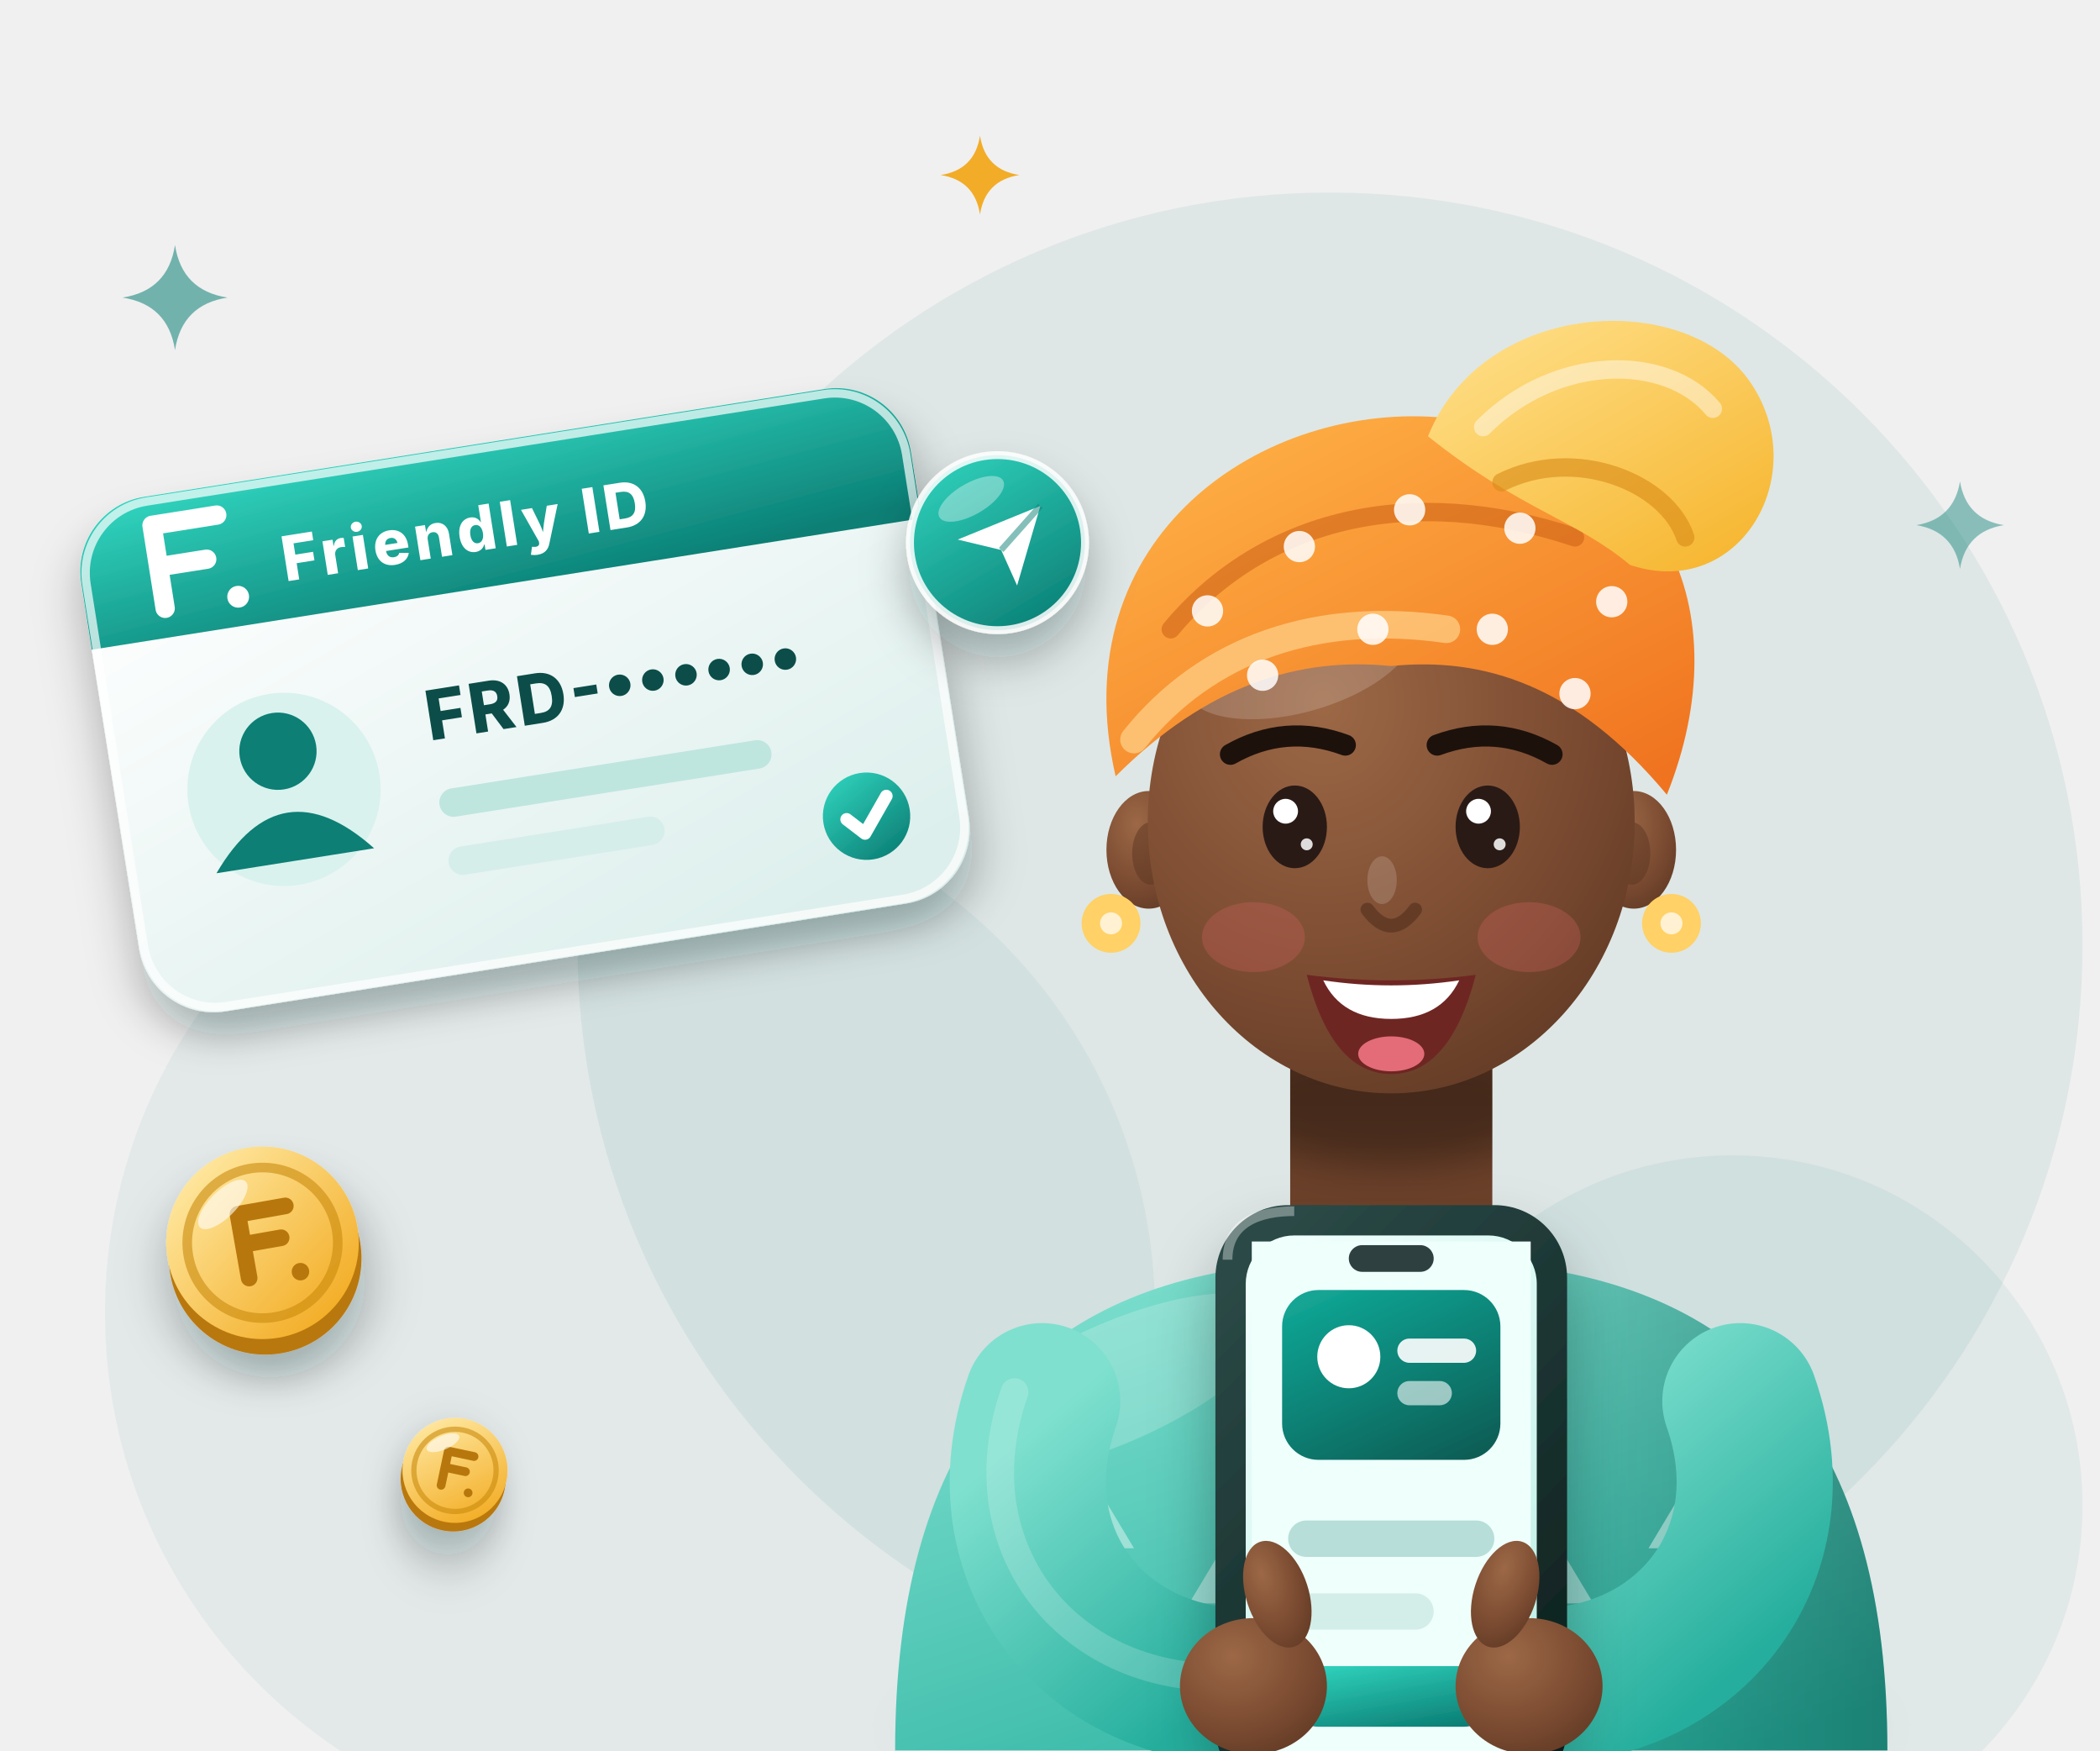
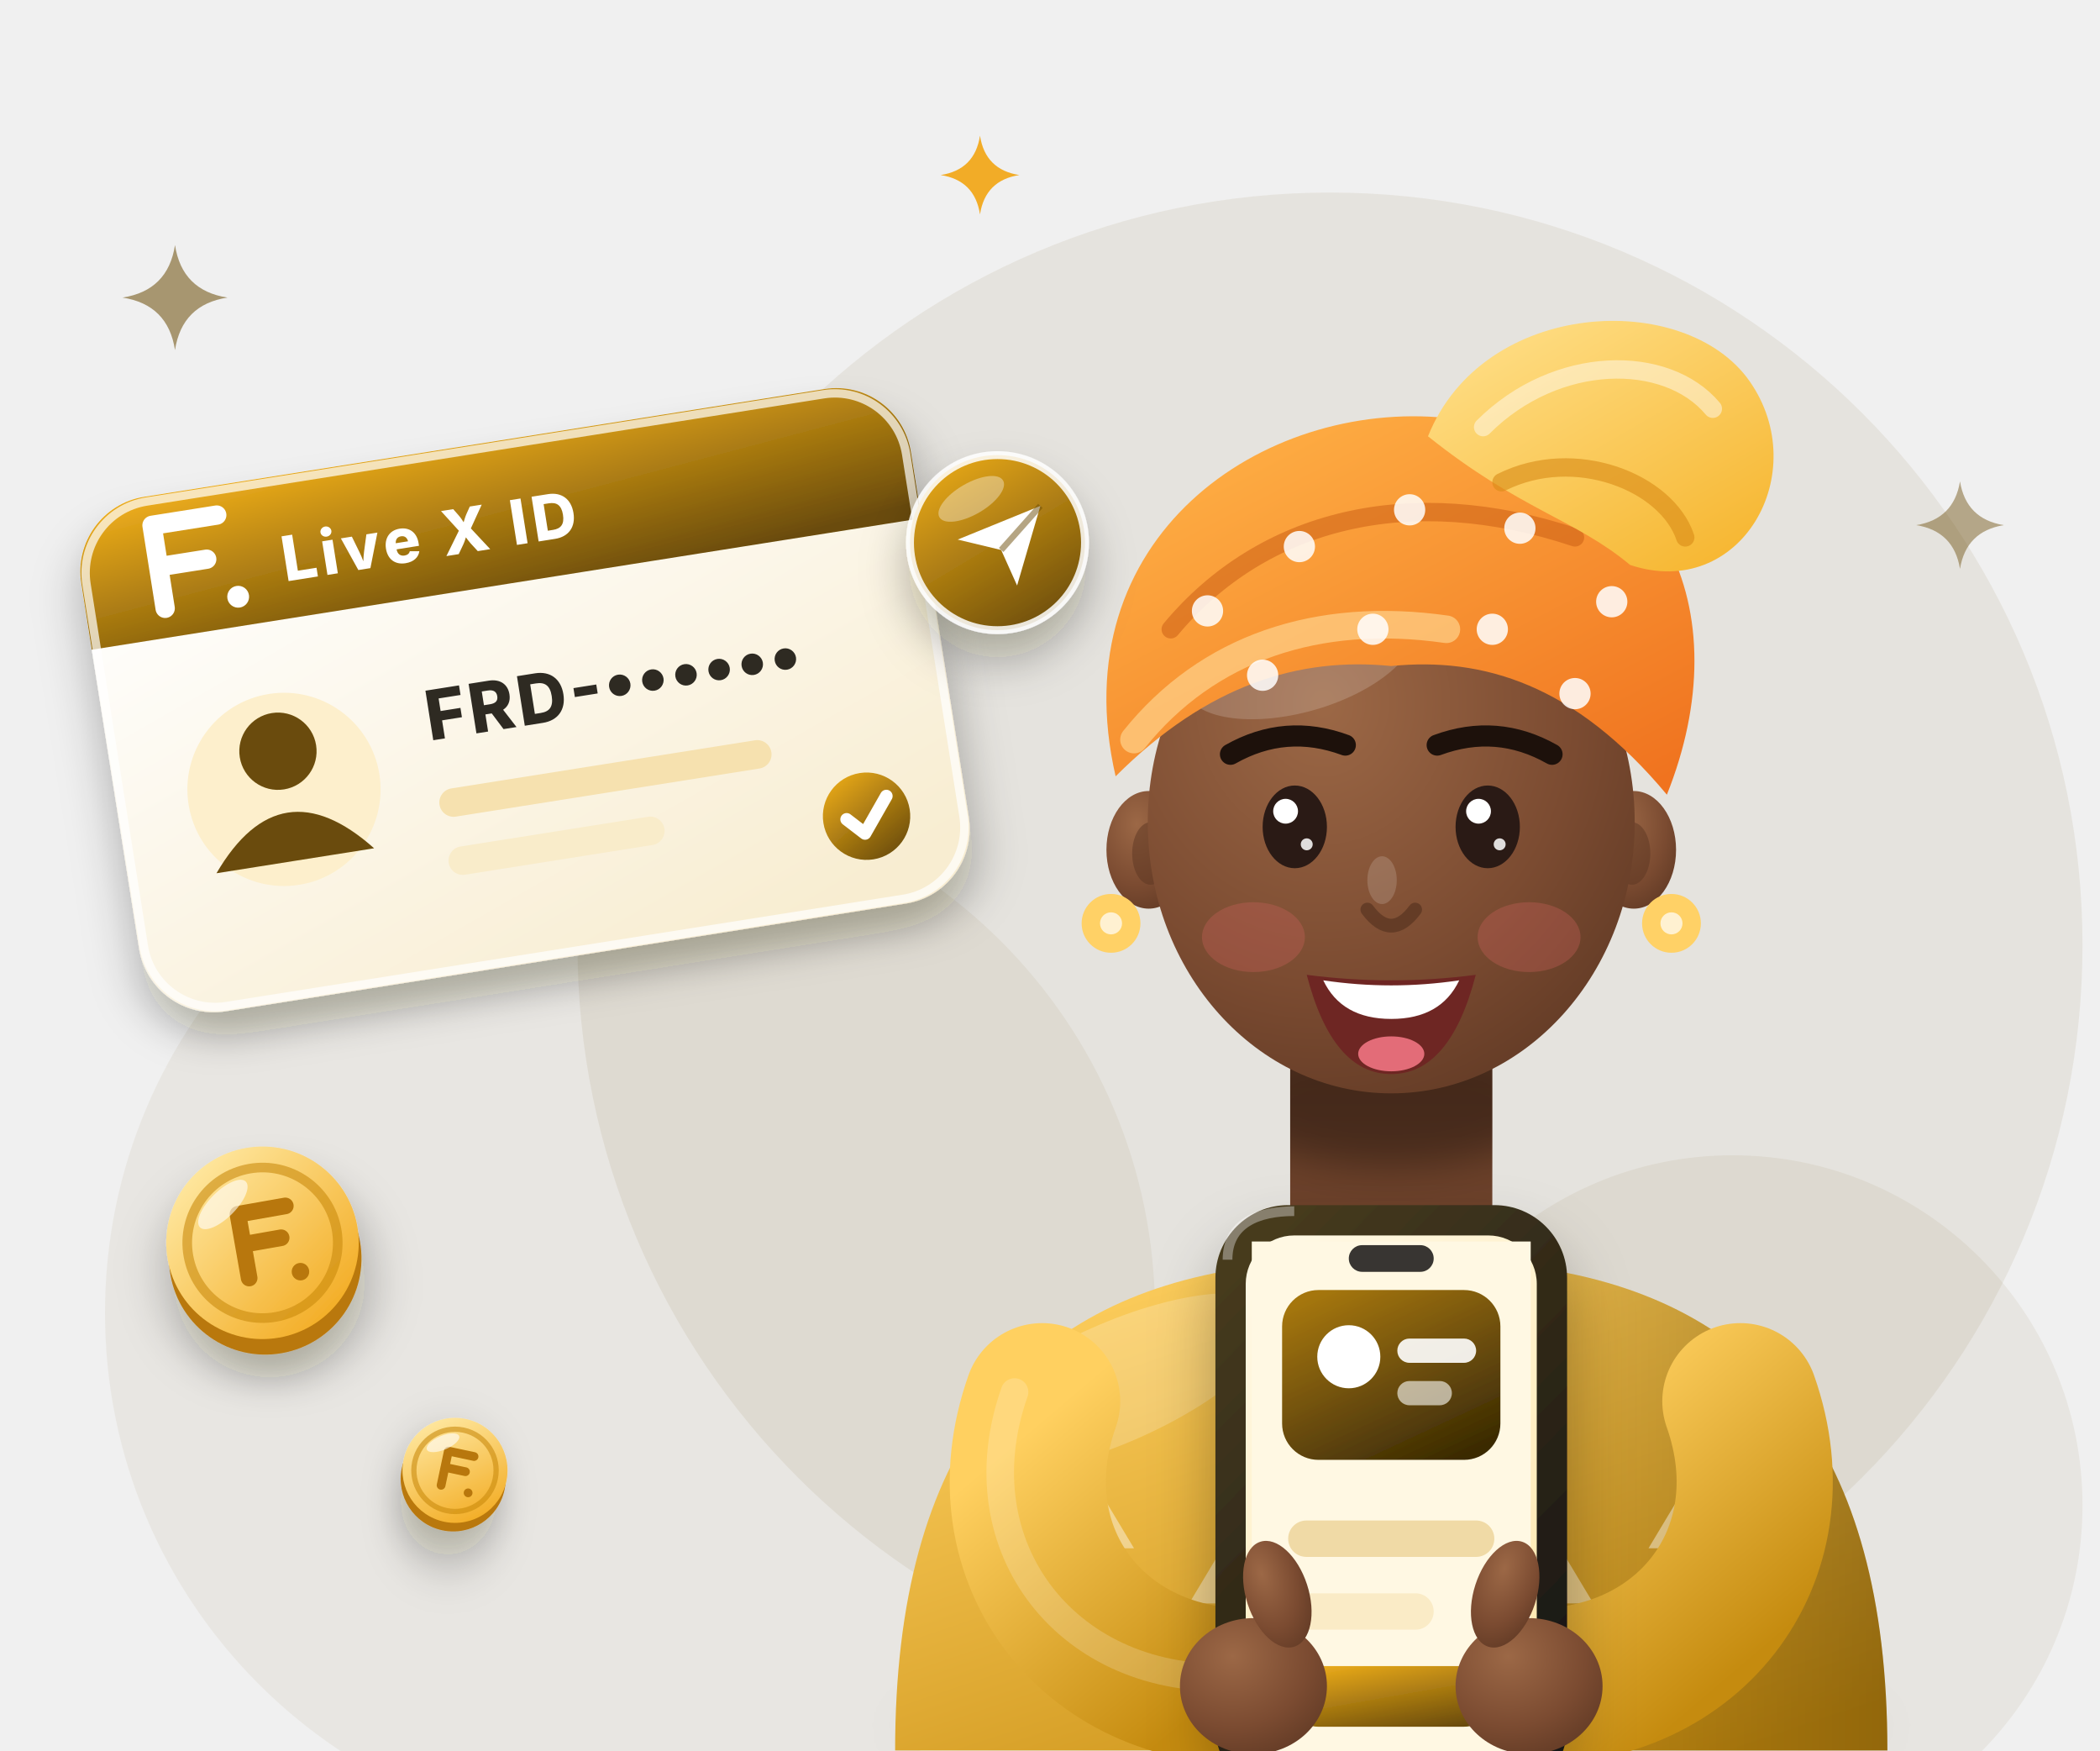
<svg xmlns="http://www.w3.org/2000/svg" viewBox="0 0 240 200">
  <defs>
    <filter id="blur2" x="-30%" y="-30%" width="160%" height="160%">
      <feGaussianBlur stdDeviation="2" />
    </filter>
    <filter id="blur3" x="-30%" y="-60%" width="160%" height="220%">
      <feGaussianBlur stdDeviation="3" />
    </filter>
    <filter id="blur6" x="-50%" y="-50%" width="200%" height="200%">
      <feGaussianBlur stdDeviation="6" />
    </filter>
    <filter id="drop" x="-30%" y="-30%" width="170%" height="180%">
-       <feDropShadow dx="0" dy="3" stdDeviation="2.6" flood-color="#032B27" flood-opacity=".3" />
+       <feDropShadow dx="0" dy="3" stdDeviation="2.6" flood-color="#171613" flood-opacity=".3" />
    </filter>
    <linearGradient id="g-coin" x1="0.15" y1="0.05" x2="0.85" y2="1">
      <stop offset="0" stop-color="#FFE9A3" />
      <stop offset="1" stop-color="#F2A91D" />
    </linearGradient>
    <linearGradient id="g-coin2" x1="0.1" y1="0" x2="0.9" y2="1">
      <stop offset="0" stop-color="#FFD566" />
      <stop offset="1" stop-color="#D98A0B" />
    </linearGradient>
    <linearGradient id="g-teal" x1="0.2" y1="0" x2="0.8" y2="1">
-       <stop offset="0" stop-color="#2FD0BB" />
-       <stop offset="1" stop-color="#0B7F75" />
+       <stop offset="0" stop-color="#e8a91b" />
+       <stop offset="1" stop-color="#6b4c08" />
    </linearGradient>
    <linearGradient id="g-deep" x1="0.2" y1="0" x2="0.8" y2="1">
-       <stop offset="0" stop-color="#0F8F83" />
-       <stop offset="1" stop-color="#065A52" />
+       <stop offset="0" stop-color="#86600a" />
+       <stop offset="1" stop-color="#312e28" />
    </linearGradient>
    <linearGradient id="g-white" x1="0.2" y1="0" x2="0.8" y2="1">
      <stop offset="0" stop-color="#FFFFFF" />
-       <stop offset="1" stop-color="#DCEFEC" />
+       <stop offset="1" stop-color="#f8edd1" />
    </linearGradient>
    <linearGradient id="g-phone" x1="0.2" y1="0" x2="0.8" y2="1">
-       <stop offset="0" stop-color="#2B4A47" />
-       <stop offset="1" stop-color="#0C1F1D" />
+       <stop offset="0" stop-color="#473b1e" />
+       <stop offset="1" stop-color="#161412" />
    </linearGradient>
    <linearGradient id="g-screen" x1="0.2" y1="0" x2="0.8" y2="1">
-       <stop offset="0" stop-color="#EFFFFC" />
-       <stop offset="1" stop-color="#BDEFE6" />
+       <stop offset="0" stop-color="#fff8e3" />
+       <stop offset="1" stop-color="#ffe8ad" />
    </linearGradient>
    <linearGradient id="g-screen-d" x1="0.2" y1="0" x2="0.8" y2="1">
-       <stop offset="0" stop-color="#12A594" />
-       <stop offset="1" stop-color="#075F57" />
+       <stop offset="0" stop-color="#a5760d" />
+       <stop offset="1" stop-color="#3a2a05" />
    </linearGradient>
    <linearGradient id="g-shield" x1="0.2" y1="0" x2="0.8" y2="1">
-       <stop offset="0" stop-color="#43E0C9" />
-       <stop offset="1" stop-color="#0B7F75" />
+       <stop offset="0" stop-color="#fcbc2c" />
+       <stop offset="1" stop-color="#6b4c08" />
    </linearGradient>
    <linearGradient id="g-card" x1="0.1" y1="0" x2="0.9" y2="1">
-       <stop offset="0" stop-color="#12B8A5" />
-       <stop offset="1" stop-color="#06504A" />
+       <stop offset="0" stop-color="#bc850e" />
+       <stop offset="1" stop-color="#2c2924" />
    </linearGradient>
    <linearGradient id="g-gold" x1="0.2" y1="0" x2="0.8" y2="1">
      <stop offset="0" stop-color="#FFE9A3" />
      <stop offset="1" stop-color="#E8A317" />
    </linearGradient>
    <linearGradient id="g-ice" x1="0" y1="0" x2="1" y2="1">
      <stop offset="0" stop-color="#C9EEFF" />
      <stop offset="1" stop-color="#4FB0EA" />
    </linearGradient>
    <radialGradient id="aw-sk" cx="0.36" cy="0.28" r="0.9">
      <stop offset="0" stop-color="#9C6846" />
      <stop offset="0.58" stop-color="#7B4B31" />
      <stop offset="1" stop-color="#5B3622" />
    </radialGradient>
    <linearGradient id="aw-nk" x1="0" y1="0" x2="0" y2="1">
      <stop offset="0" stop-color="#5B3622" />
      <stop offset="1" stop-color="#7B4B31" />
    </linearGradient>
    <linearGradient id="aw-tp" x1="0.15" y1="0" x2="0.85" y2="1">
-       <stop offset="0" stop-color="#7FE0CF" />
-       <stop offset="1" stop-color="#25AE9D" />
+       <stop offset="0" stop-color="#ffd060" />
+       <stop offset="1" stop-color="#c58b0f" />
    </linearGradient>
    <linearGradient id="aw-sh" x1="0" y1="0" x2="1" y2="0">
      <stop offset="0" stop-color="#000" stop-opacity="0" />
      <stop offset=".55" stop-color="#000" stop-opacity="0" />
      <stop offset="1" stop-color="#000" stop-opacity="0.26" />
    </linearGradient>
    <clipPath id="aw-nc">
      <path d="M49 70 L49 96 C49 103 54 107 60 107 C66 107 71 103 71 96 L71 70 Z" />
    </clipPath>
    <clipPath id="aw-tc">
      <path d="M6 150 C6 117 20 101 44 97.5 L76 97.5 C100 101 114 117 114 150 Z" />
    </clipPath>
    <linearGradient id="aw-wr" x1="0.1" y1="0" x2="0.9" y2="1">
      <stop offset="0" stop-color="#FFB347" />
      <stop offset="1" stop-color="#F0731F" />
    </linearGradient>
    <linearGradient id="aw-wy" x1="0.1" y1="0" x2="0.9" y2="1">
      <stop offset="0" stop-color="#FFE08A" />
      <stop offset="1" stop-color="#F6B52E" />
    </linearGradient>
  </defs>
-   <circle cx="152" cy="108" r="86" fill="#0B7F75" opacity="0.08" />
-   <circle cx="72" cy="150" r="60" fill="#0B7F75" opacity="0.06" />
-   <circle cx="198" cy="172" r="40" fill="#0B7F75" opacity="0.07" />
-   <path transform="translate(20 34)" d="M0 -6 Q0.8 -0.8 6 0 Q0.8 0.8 0 6 Q-0.8 0.8 -6 0 Q-0.8 -0.8 0 -6Z" fill="#0B7F75" opacity="0.55" />
+   <circle cx="152" cy="108" r="86" fill="#6b4c08" opacity="0.08" />
+   <circle cx="72" cy="150" r="60" fill="#6b4c08" opacity="0.06" />
+   <circle cx="198" cy="172" r="40" fill="#6b4c08" opacity="0.07" />
+   <path transform="translate(20 34)" d="M0 -6 Q0.8 -0.8 6 0 Q0.8 0.8 0 6 Q-0.8 0.8 -6 0 Q-0.8 -0.8 0 -6Z" fill="#6b4c08" opacity="0.55" />
  <path transform="translate(112 20)" d="M0 -4.5 Q0.6 -0.6 4.5 0 Q0.6 0.6 0 4.5 Q-0.6 0.6 -4.5 0 Q-0.6 -0.6 0 -4.5Z" fill="#F2A91D" opacity="0.95" />
-   <path transform="translate(224 60)" d="M0 -5 Q0.7 -0.7 5 0 Q0.7 0.7 0 5 Q-0.7 0.7 -5 0 Q-0.7 -0.7 0 -5Z" fill="#0B7F75" opacity="0.45" />
+   <path transform="translate(224 60)" d="M0 -5 Q0.7 -0.7 5 0 Q0.7 0.7 0 5 Q-0.7 0.7 -5 0 Q-0.7 -0.7 0 -5Z" fill="#6b4c08" opacity="0.45" />
  <g transform="translate(96 42.5) scale(1.05)">
-     <ellipse cx="60" cy="149" rx="52" ry="5" fill="#021f1c" opacity=".18" filter="url(#blur3)" />
+     <ellipse cx="60" cy="149" rx="52" ry="5" fill="#11100e" opacity=".18" filter="url(#blur3)" />
    <path d="M6 150 C6 117 20 101 44 97.5 L76 97.5 C100 101 114 117 114 150 Z" fill="url(#aw-tp)" />
    <path d="M6 150 C6 117 20 101 44 97.5 L76 97.5 C100 101 114 117 114 150 Z" fill="url(#aw-sh)" />
    <ellipse cx="30" cy="110" rx="19" ry="6.5" fill="#fff" opacity=".2" transform="rotate(-24 30 110)" />
    <path d="M20 128 l6 -10 l6 10 z M38 134 l6 -10 l6 10 z M70 134 l6 -10 l6 10 z M88 128 l6 -10 l6 10 z M54 144 l6 -9 l6 9z" fill="#fff" opacity=".42" />
-     <path d="M42 98 C48 110 72 110 78 98 L72 96.5 C68 103 52 103 48 96.5Z" fill="#128C7C" opacity=".85" />
+     <path d="M42 98 C48 110 72 110 78 98 L72 96.5 C68 103 52 103 48 96.5Z" fill="#86600a" opacity=".85" />
    <path d="M49 70 L49 96 C49 103 54 107 60 107 C66 107 71 103 71 96 L71 70 Z" fill="url(#aw-nk)" />
    <g clip-path="url(#aw-nc)">
      <ellipse cx="60" cy="79.5" rx="17" ry="7" fill="#000" opacity=".3" filter="url(#blur2)" />
    </g>
    <ellipse cx="33.6" cy="52" rx="4.6" ry="6.4" fill="url(#aw-sk)" />
    <ellipse cx="86.4" cy="52" rx="4.6" ry="6.4" fill="url(#aw-sk)" />
    <ellipse cx="33.8" cy="52.4" rx="2" ry="3.4" fill="#5B3622" opacity=".5" />
    <ellipse cx="86.2" cy="52.4" rx="2" ry="3.4" fill="#5B3622" opacity=".5" />
    <ellipse cx="60" cy="49" rx="26.5" ry="29.5" fill="url(#aw-sk)" />
    <ellipse cx="50" cy="31" rx="13" ry="6" fill="#fff" opacity=".17" transform="rotate(-16 50 31)" />
    <circle cx="29.5" cy="60" r="3.2" fill="#FFD166" />
    <circle cx="29.5" cy="60" r="1.2" fill="#fff" opacity=".7" />
    <circle cx="90.5" cy="60" r="3.2" fill="#FFD166" />
    <circle cx="90.5" cy="60" r="1.2" fill="#fff" opacity=".7" />
    <path d="M30 44 C24 18 46 3 66 5 C90 7 98 26 90 46 C80 34 70 31 60 32 C50 31 40 34 30 44Z" fill="url(#aw-wr)" />
    <path d="M32 40 C40 30 52 26 66 28" fill="none" stroke="#FFD28A" stroke-width="3" stroke-linecap="round" opacity=".7" />
    <path d="M36 28 C46 16 62 12 80 18" fill="none" stroke="#C85A12" stroke-width="2" stroke-linecap="round" opacity=".5" />
    <path d="M64 7 C70 -8 92 -9 99 1 C106 11 98 25 86 21 C80 16 74 15 64 7Z" fill="url(#aw-wy)" />
    <path d="M70 6 C78 -2 90 -2 95 4" fill="none" stroke="#fff" stroke-width="2" stroke-linecap="round" opacity=".45" />
    <path d="M72 12 C80 8 90 12 92 18" fill="none" stroke="#D98B15" stroke-width="2" stroke-linecap="round" opacity=".6" />
    <circle cx="40" cy="26" r="1.7" fill="#fff" opacity=".85" />
    <circle cx="50" cy="19" r="1.7" fill="#fff" opacity=".85" />
    <circle cx="62" cy="15" r="1.7" fill="#fff" opacity=".85" />
    <circle cx="74" cy="17" r="1.7" fill="#fff" opacity=".85" />
    <circle cx="84" cy="25" r="1.7" fill="#fff" opacity=".85" />
    <circle cx="46" cy="33" r="1.7" fill="#fff" opacity=".85" />
    <circle cx="58" cy="28" r="1.7" fill="#fff" opacity=".85" />
    <circle cx="71" cy="28" r="1.7" fill="#fff" opacity=".85" />
    <circle cx="80" cy="35" r="1.7" fill="#fff" opacity=".85" />
    <g>
      <ellipse cx="45" cy="61.5" rx="5.6" ry="3.8" fill="#C9625A" opacity=".34" />
      <ellipse cx="75" cy="61.5" rx="5.6" ry="3.8" fill="#C9625A" opacity=".34" />
      <path d="M42.5 41.6 Q48.5 38.2 55 40.6" fill="none" stroke="#1D110B" stroke-width="2.3" stroke-linecap="round" />
      <path d="M65 40.6 Q71.5 38.2 77.5 41.6" fill="none" stroke="#1D110B" stroke-width="2.3" stroke-linecap="round" />
      <g>
        <ellipse cx="49.5" cy="49.5" rx="3.5" ry="4.5" fill="#2A1A15" />
        <ellipse cx="70.5" cy="49.5" rx="3.5" ry="4.5" fill="#2A1A15" />
        <circle cx="48.5" cy="47.8" r="1.35" fill="#fff" />
        <circle cx="69.5" cy="47.8" r="1.35" fill="#fff" />
        <circle cx="50.8" cy="51.4" r=".65" fill="#fff" opacity=".85" />
        <circle cx="71.8" cy="51.4" r=".65" fill="#fff" opacity=".85" />
      </g>
      <path d="M57.4 58.5 Q60 62 62.6 58.5" fill="none" stroke="#5B3622" stroke-width="1.5" stroke-linecap="round" opacity=".75" />
      <ellipse cx="59" cy="55.3" rx="1.6" ry="2.6" fill="#fff" opacity=".16" />
      <path d="M50.8 65.6 Q60 66.8 69.2 65.6 Q66.4 76.4 60 76.4 Q53.6 76.4 50.8 65.6Z" fill="#6E2623" />
      <path d="M52.6 66.2 Q60 67.3 67.4 66.2 Q65.4 70.4 60 70.4 Q54.6 70.4 52.6 66.2Z" fill="#fff" />
      <ellipse cx="60" cy="74.2" rx="3.6" ry="1.9" fill="#E36C78" />
    </g>
  </g>
  <g transform="translate(96 42.5) scale(1.05)">
    <path d="M22 112 C16 129 28 144 46 143" fill="none" stroke="url(#aw-tp)" stroke-width="17" stroke-linecap="round" />
    <path d="M98 112 C104 129 92 144 74 143" fill="none" stroke="url(#aw-tp)" stroke-width="17" stroke-linecap="round" />
    <path d="M22 112 C16 129 28 144 46 143" fill="none" stroke="#fff" stroke-width="3" stroke-linecap="round" opacity=".18" transform="translate(-3 -1)" />
    <g transform="translate(60 123) scale(1.32)">
      <g transform="rotate(0)" filter="url(#drop)">
        <rect x="-14.5" y="-24.5" width="29" height="49" rx="6" fill="url(#g-phone)" />
        <rect x="-12" y="-22" width="24" height="44" rx="4" fill="url(#g-screen)" />
        <g transform="translate(-11.5 -21.5)" clip-path="inset(0 round 3.6px)">
-           <rect width="23" height="43" fill="#EFFFFC" />
+           <rect width="23" height="43" fill="#fff8e3" />
          <rect x="2.5" y="4" width="18" height="14" rx="3" fill="url(#g-screen-d)" />
          <circle cx="8" cy="9.5" r="2.6" fill="#fff" />
          <rect x="12" y="8" width="6.5" height="2" rx="1" fill="#fff" opacity=".9" />
          <rect x="12" y="11.5" width="4.5" height="2" rx="1" fill="#fff" opacity=".6" />
-           <rect x="3" y="23" width="17" height="3" rx="1.5" fill="#B7DED8" />
-           <rect x="3" y="29" width="12" height="3" rx="1.5" fill="#D3EEE9" />
+           <rect x="3" y="23" width="17" height="3" rx="1.5" fill="#f0daa6" />
+           <rect x="3" y="29" width="12" height="3" rx="1.5" fill="#faebc6" />
          <rect x="3" y="35" width="17" height="5" rx="2.5" fill="url(#g-teal)" />
        </g>
-         <rect x="-3.5" y="-21.2" width="7" height="2.2" rx="1.1" fill="#0C1F1D" opacity=".85" />
+         <rect x="-3.5" y="-21.2" width="7" height="2.2" rx="1.1" fill="#161412" opacity=".85" />
        <path d="M-13.5 -20 C-13.5 -23 -11 -24 -8 -24" fill="none" stroke="#fff" stroke-width=".8" opacity=".35" />
      </g>
    </g>
    <ellipse cx="45" cy="143" rx="8" ry="7.4" fill="url(#aw-sk)" />
    <ellipse cx="75" cy="143" rx="8" ry="7.4" fill="url(#aw-sk)" />
    <ellipse cx="47.6" cy="133" rx="3.4" ry="6" fill="url(#aw-sk)" transform="rotate(-18 47.6 133)" />
    <ellipse cx="72.4" cy="133" rx="3.4" ry="6" fill="url(#aw-sk)" transform="rotate(18 72.4 133)" />
  </g>
  <g transform="translate(60 80) scale(.96)">
    <g transform="rotate(-9)" filter="url(#drop)">
      <rect x="-50" y="-31" width="100" height="62" rx="9" fill="url(#g-white)" />
      <path d="M-50 -22 a9 9 0 0 1 9 -9 H41 a9 9 0 0 1 9 9 V-14 H-50Z" fill="url(#g-teal)" />
      <g transform="translate(-37 -22.5)">
        <path d="M-3.6 5 V-5 H4.2 M-3.6 0 H2.2" fill="none" stroke="#fff" stroke-width="2.3" stroke-linecap="round" stroke-linejoin="round" />
        <circle cx="5.2" cy="5" r="1.3" fill="#fff" />
      </g>
-       <text x="-26" y="-18.4" font-family="Inter,Segoe UI,Arial,sans-serif" font-size="7.4" font-weight="800" fill="#fff" letter-spacing=".5">Friendly ID</text>
-       <circle cx="-30" cy="6" r="11.5" fill="#D9F2EE" />
-       <circle cx="-30" cy="1.4" r="4.6" fill="#0B7F75" />
-       <path d="M-39.5 14.6 Q-30 3 -20.5 14.6Z" fill="#0B7F75" />
-       <text x="-12" y="3" font-family="Inter,Segoe UI,Arial,sans-serif" font-size="8.2" font-weight="800" fill="#0A4E48" letter-spacing=".4">FRD-••••••</text>
-       <rect x="-12" y="9" width="40" height="3.4" rx="1.7" fill="#BFE5DF" />
-       <rect x="-12" y="16" width="26" height="3.4" rx="1.7" fill="#D6EEEA" />
+       <text x="-26" y="-18.4" font-family="Inter,Segoe UI,Arial,sans-serif" font-size="7.4" font-weight="800" fill="#fff" letter-spacing=".5">Live X ID</text>
+       <circle cx="-30" cy="6" r="11.5" fill="#fdefcc" />
+       <circle cx="-30" cy="1.4" r="4.6" fill="#6b4c08" />
+       <path d="M-39.5 14.6 Q-30 3 -20.5 14.6Z" fill="#6b4c08" />
+       <text x="-12" y="3" font-family="Inter,Segoe UI,Arial,sans-serif" font-size="8.2" font-weight="800" fill="#2d2a24" letter-spacing=".4">FRD-••••••</text>
+       <rect x="-12" y="9" width="40" height="3.4" rx="1.7" fill="#f6e1af" />
+       <rect x="-12" y="16" width="26" height="3.4" rx="1.7" fill="#f9ecca" />
      <circle cx="38" cy="20" r="5.2" fill="url(#g-teal)" />
      <path d="M35.6 20 L37.5 22 L40.7 18" fill="none" stroke="#fff" stroke-width="1.5" stroke-linecap="round" stroke-linejoin="round" />
      <rect x="-49.4" y="-30.4" width="98.8" height="60.8" rx="8.6" fill="none" stroke="#fff" stroke-opacity=".7" />
    </g>
  </g>
  <g transform="translate(30 142) rotate(-10)" filter="url(#drop)">
    <circle cy="1.8" r="11" fill="#B9780A" />
    <circle r="11" fill="url(#g-coin)" />
    <circle r="8.6" fill="none" stroke="#C98A0E" stroke-width="1.1" opacity=".6" />
    <path d="M-2.2 3.7 V-3.7 H3.3 M-2.2 -0.2 H2.2" fill="none" stroke="#B87708" stroke-width="1.9" stroke-linecap="round" stroke-linejoin="round" />
    <circle cx="3.7" cy="4" r="1" fill="#B87708" />
    <ellipse cx="-3.7" cy="-5.1" rx="3.7" ry="1.5" fill="#fff" opacity=".6" transform="rotate(-35 -3.7 -5.1)" />
  </g>
  <g transform="translate(52 168) rotate(12)" filter="url(#drop)">
    <circle cy="1" r="6" fill="#B9780A" />
    <circle r="6" fill="url(#g-coin)" />
    <circle r="4.7" fill="none" stroke="#C98A0E" stroke-width="0.6" opacity=".6" />
    <path d="M-1.2 2 V-2 H1.8 M-1.2 -0.1 H1.2" fill="none" stroke="#B87708" stroke-width="1" stroke-linecap="round" stroke-linejoin="round" />
    <circle cx="2" cy="2.2" r="0.5" fill="#B87708" />
    <ellipse cx="-2" cy="-2.8" rx="2" ry="0.8" fill="#fff" opacity=".6" transform="rotate(-35 -2 -2.8)" />
  </g>
  <g transform="translate(114 62)" filter="url(#drop)">
    <circle r="10" fill="url(#g-teal)" />
    <circle r="10" fill="none" stroke="#fff" stroke-width="0.9" opacity=".85" />
    <path transform="scale(0.7)" d="M-6.5 -0.5 L7 -6 L3.2 7 L0.6 1.2Z" fill="#fff" />
-     <path transform="scale(0.7)" d="M0.6 1.2 L7 -6" stroke="#0B7F75" stroke-width="1" opacity=".5" />
+     <path transform="scale(0.7)" d="M0.6 1.2 L7 -6" stroke="#6b4c08" stroke-width="1" opacity=".5" />
    <ellipse cx="-3" cy="-5" rx="4.2" ry="1.8" fill="#fff" opacity=".35" transform="rotate(-30 -3 -5)" />
  </g>
</svg>
